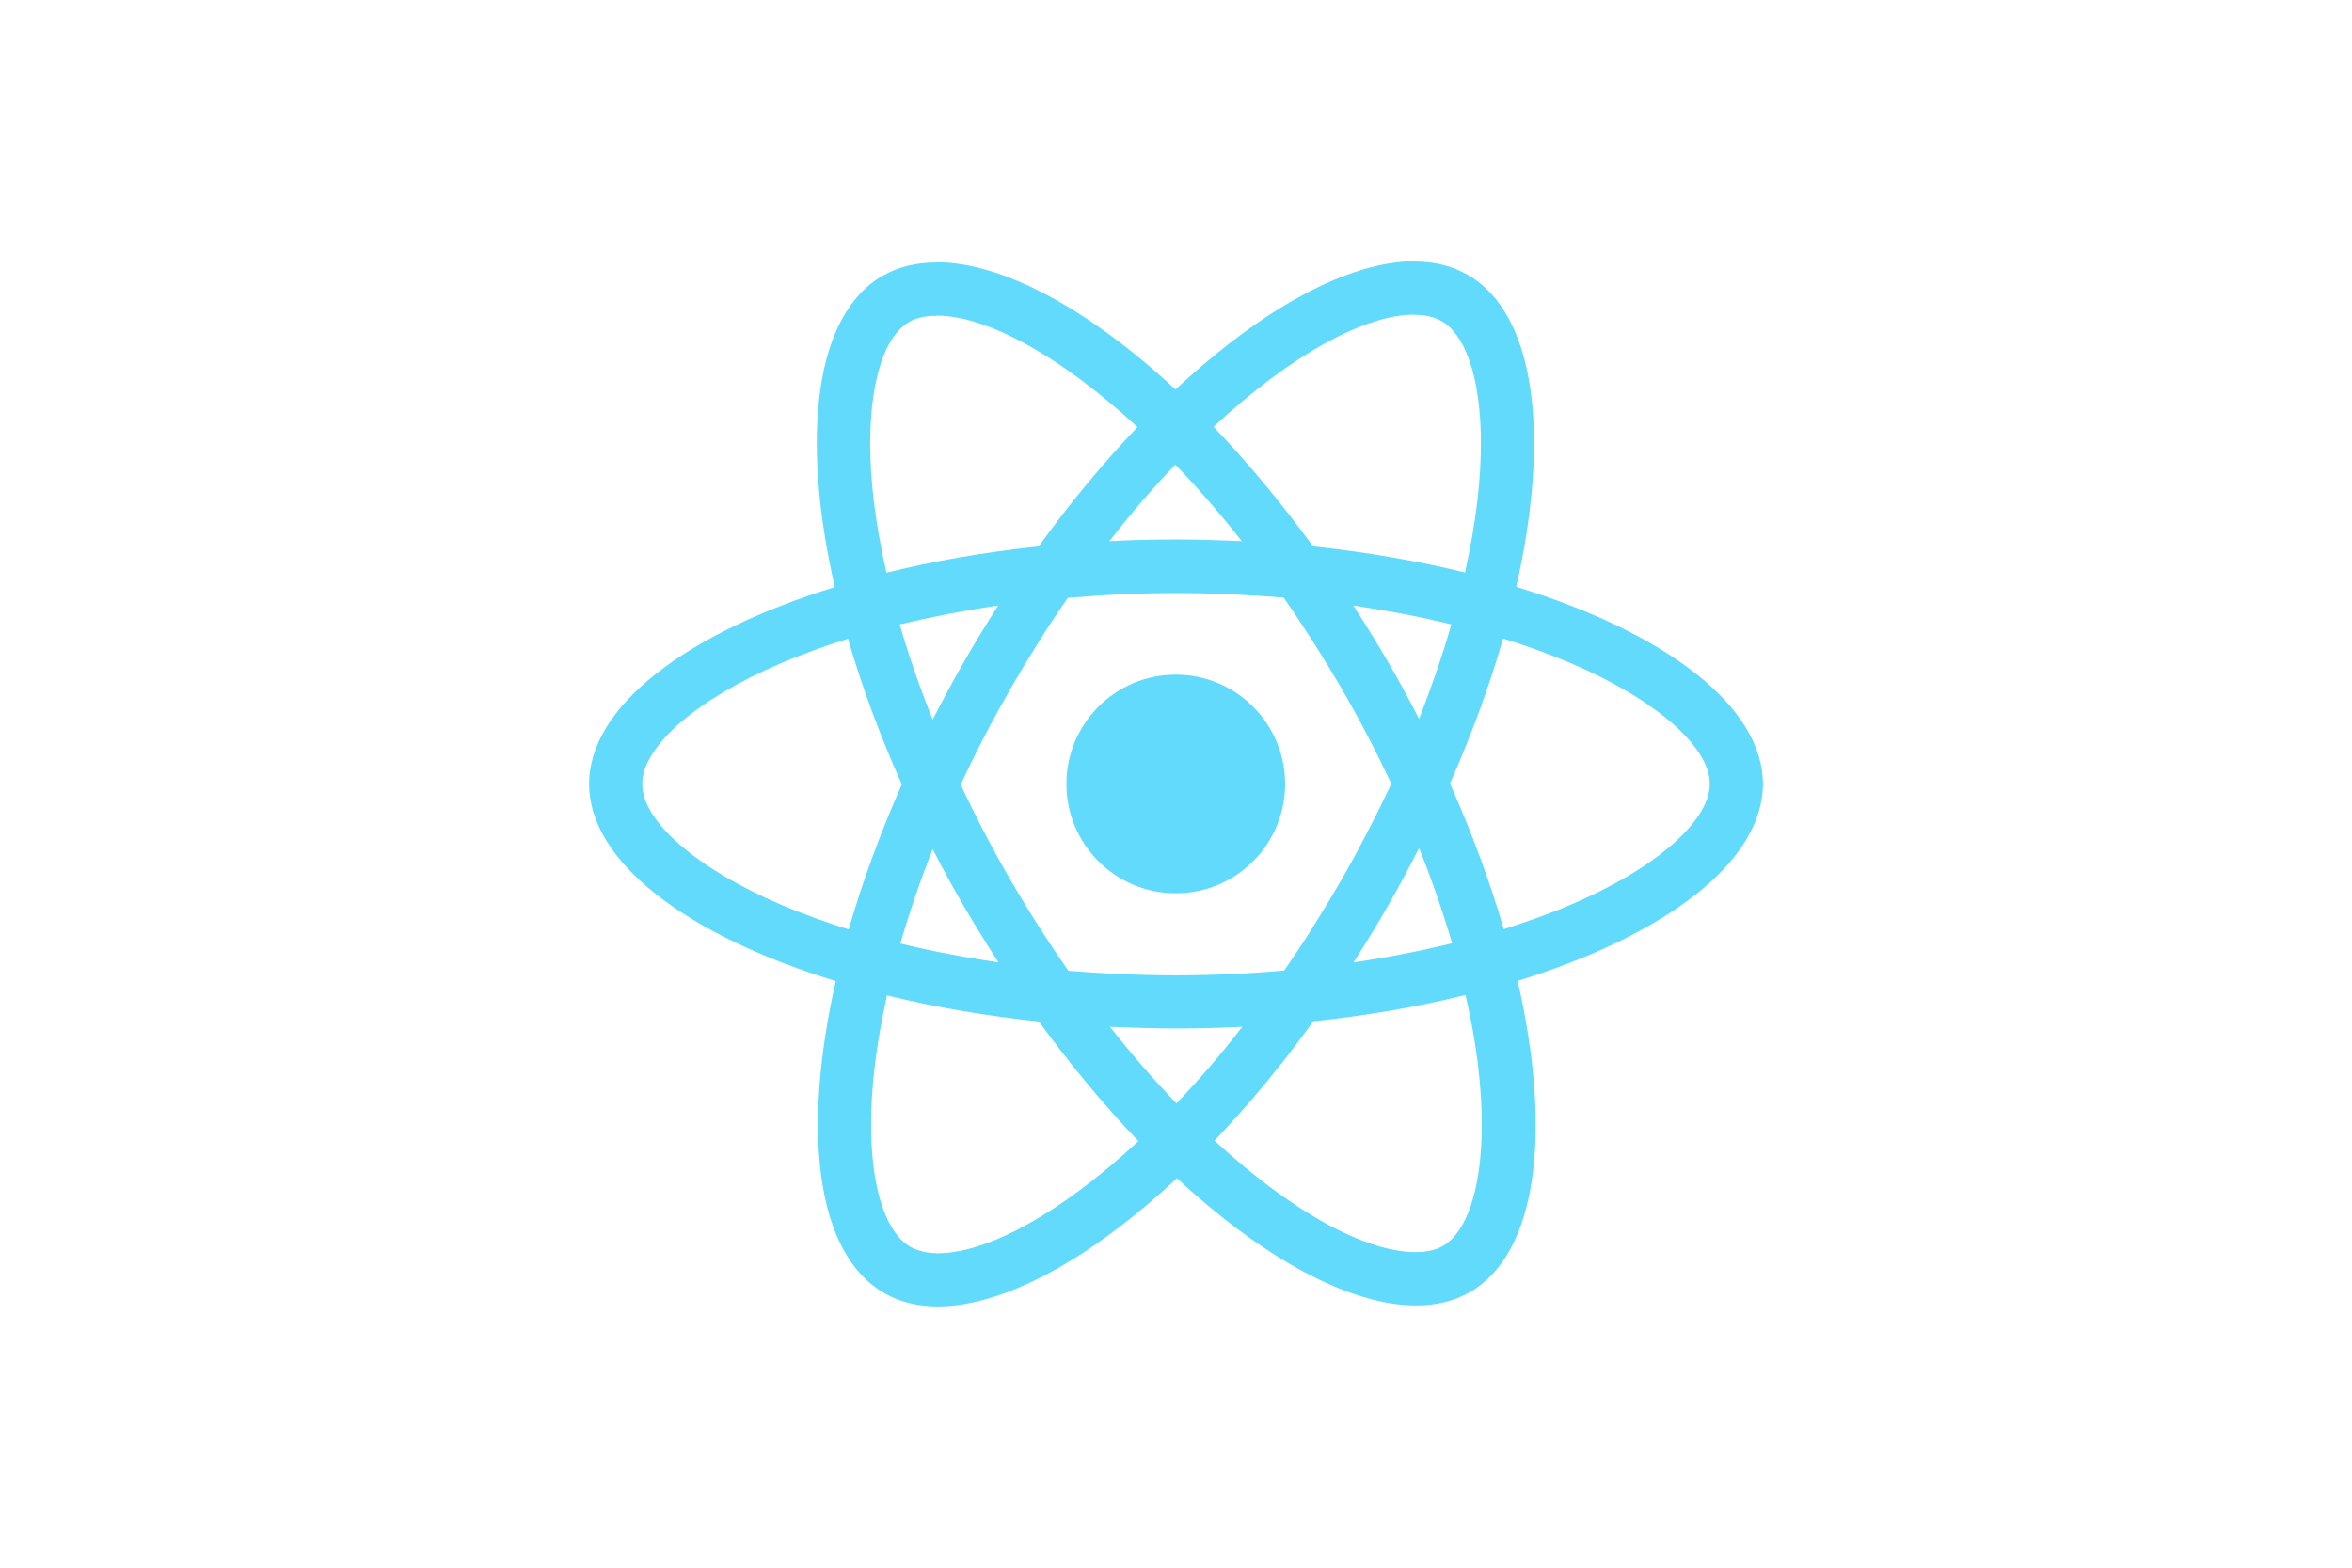
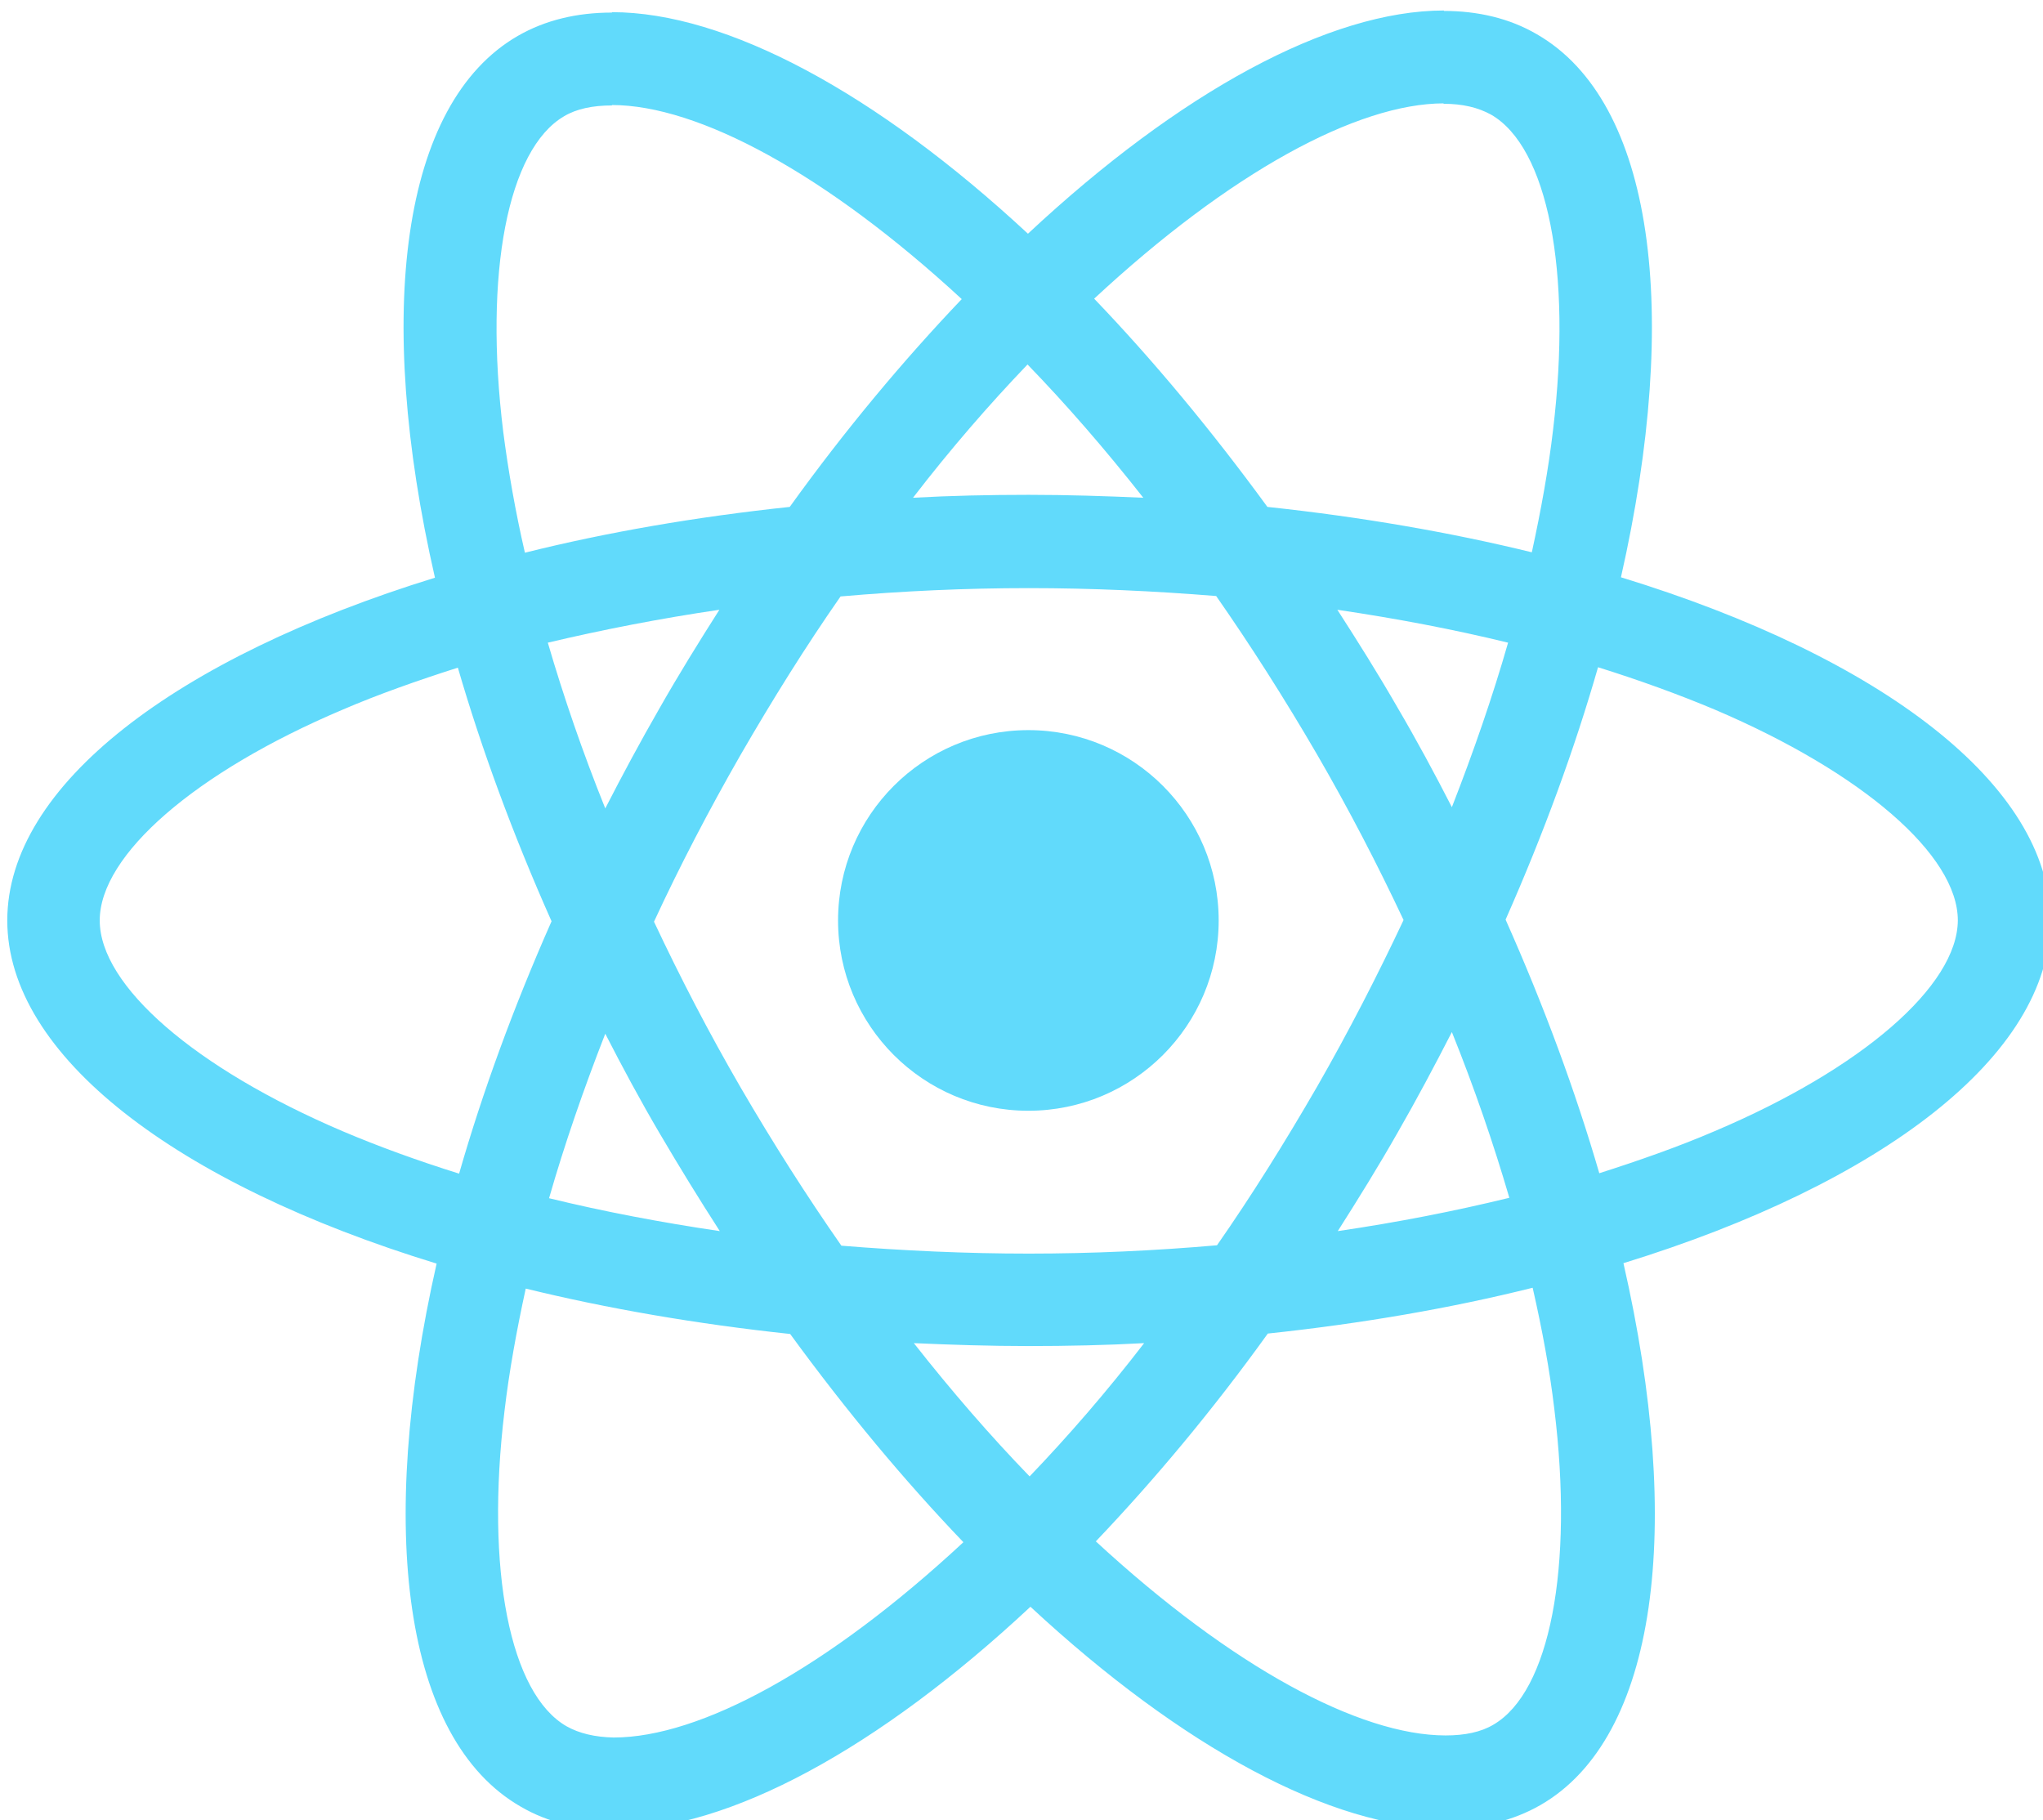
- <svg xmlns="http://www.w3.org/2000/svg" height="800" width="1200" viewBox="-73.59 -109.225 637.78 655.35">
-   <g transform="translate(-175.7 -78)" fill="#61DAFB">
-     <path d="M666.3 296.5c0-32.5-40.7-63.3-103.1-82.4 14.4-63.6 8-114.2-20.2-130.4-6.5-3.8-14.1-5.6-22.4-5.6v22.3c4.6 0 8.3.9 11.4 2.6 13.6 7.8 19.5 37.5 14.9 75.7-1.1 9.4-2.9 19.3-5.1 29.4-19.6-4.8-41-8.5-63.5-10.9-13.5-18.5-27.5-35.3-41.6-50 32.6-30.3 63.2-46.9 84-46.9V78c-27.5 0-63.5 19.6-99.9 53.6-36.4-33.8-72.4-53.2-99.9-53.2v22.3c20.7 0 51.4 16.5 84 46.6-14 14.7-28 31.4-41.3 49.9-22.6 2.4-44 6.1-63.6 11-2.3-10-4-19.7-5.2-29-4.7-38.2 1.1-67.9 14.6-75.8 3-1.8 6.9-2.6 11.5-2.6V78.5c-8.4 0-16 1.8-22.6 5.6-28.1 16.2-34.4 66.7-19.9 130.1-62.2 19.2-102.7 49.9-102.7 82.3 0 32.5 40.7 63.3 103.1 82.4-14.4 63.6-8 114.2 20.2 130.4 6.5 3.8 14.1 5.6 22.5 5.6 27.5 0 63.5-19.6 99.9-53.6 36.4 33.8 72.4 53.2 99.9 53.2 8.4 0 16-1.8 22.6-5.6 28.1-16.2 34.4-66.7 19.9-130.1 62-19.1 102.5-49.9 102.5-82.3zm-130.2-66.7c-3.7 12.9-8.3 26.2-13.5 39.5-4.1-8-8.4-16-13.1-24-4.6-8-9.5-15.8-14.4-23.4 14.2 2.1 27.9 4.7 41 7.9zm-45.8 106.5c-7.8 13.5-15.8 26.3-24.1 38.2-14.9 1.3-30 2-45.2 2-15.1 0-30.2-.7-45-1.9-8.3-11.9-16.4-24.6-24.2-38-7.6-13.1-14.5-26.4-20.8-39.8 6.2-13.4 13.2-26.8 20.7-39.9 7.8-13.5 15.8-26.3 24.1-38.2 14.9-1.3 30-2 45.2-2 15.1 0 30.2.7 45 1.9 8.3 11.9 16.4 24.6 24.2 38 7.6 13.1 14.5 26.4 20.8 39.8-6.3 13.4-13.2 26.8-20.7 39.9zm32.3-13c5.4 13.4 10 26.8 13.8 39.8-13.1 3.2-26.9 5.9-41.2 8 4.9-7.7 9.8-15.6 14.4-23.7 4.6-8 8.9-16.1 13-24.1zM421.2 430c-9.3-9.6-18.6-20.3-27.8-32 9 .4 18.2.7 27.5.7 9.4 0 18.7-.2 27.8-.7-9 11.7-18.3 22.4-27.5 32zm-74.4-58.9c-14.2-2.1-27.9-4.7-41-7.9 3.7-12.9 8.3-26.2 13.5-39.5 4.1 8 8.4 16 13.1 24 4.7 8 9.5 15.8 14.4 23.4zM420.7 163c9.3 9.6 18.6 20.3 27.8 32-9-.4-18.2-.7-27.5-.7-9.4 0-18.7.2-27.8.7 9-11.7 18.3-22.4 27.5-32zm-74 58.9c-4.9 7.7-9.8 15.6-14.4 23.7-4.6 8-8.9 16-13 24-5.4-13.4-10-26.8-13.8-39.8 13.1-3.1 26.9-5.8 41.2-7.9zm-90.5 125.2c-35.4-15.1-58.3-34.9-58.3-50.6 0-15.7 22.9-35.6 58.3-50.6 8.6-3.7 18-7 27.7-10.1 5.7 19.6 13.2 40 22.5 60.9-9.2 20.8-16.6 41.1-22.2 60.6-9.9-3.1-19.3-6.5-28-10.2zM310 490c-13.6-7.8-19.5-37.5-14.9-75.7 1.1-9.4 2.9-19.3 5.1-29.4 19.6 4.8 41 8.5 63.5 10.9 13.5 18.5 27.5 35.3 41.6 50-32.6 30.3-63.2 46.9-84 46.9-4.5-.1-8.3-1-11.3-2.7zm237.2-76.2c4.7 38.2-1.1 67.9-14.6 75.8-3 1.8-6.9 2.6-11.5 2.6-20.7 0-51.4-16.5-84-46.6 14-14.7 28-31.4 41.3-49.9 22.6-2.4 44-6.1 63.6-11 2.3 10.1 4.1 19.8 5.2 29.1zm38.5-66.7c-8.6 3.7-18 7-27.7 10.1-5.7-19.6-13.2-40-22.5-60.9 9.2-20.8 16.6-41.1 22.2-60.6 9.9 3.1 19.3 6.5 28.1 10.2 35.4 15.1 58.3 34.9 58.3 50.6-.1 15.7-23 35.6-58.4 50.6z" />
-     <circle r="45.7" cy="296.5" cx="420.9" />
+ <svg xmlns="http://www.w3.org/2000/svg" height="533.333" width="598.886" viewBox="-73.59 -109.225 318.298 436.9" version="1.1" id="svg229">
+   <defs id="defs233" />
+   <g transform="translate(-333.6923,-184.7044)" fill="#61dafb" id="g227">
+     <path d="m 666.3,296.5 c 0,-32.5 -40.7,-63.3 -103.1,-82.4 14.4,-63.6 8,-114.2 -20.2,-130.4 -6.5,-3.8 -14.1,-5.6 -22.4,-5.6 v 22.3 c 4.6,0 8.3,0.9 11.4,2.6 13.6,7.8 19.5,37.5 14.9,75.7 -1.1,9.4 -2.9,19.3 -5.1,29.4 -19.6,-4.8 -41,-8.5 -63.5,-10.9 -13.5,-18.5 -27.5,-35.3 -41.6,-50 32.6,-30.3 63.2,-46.9 84,-46.9 V 78 C 493.2,78 457.2,97.6 420.8,131.6 384.4,97.8 348.4,78.4 320.9,78.4 v 22.3 c 20.7,0 51.4,16.5 84,46.6 -14,14.7 -28,31.4 -41.3,49.9 -22.6,2.4 -44,6.1 -63.6,11 -2.3,-10 -4,-19.7 -5.2,-29 -4.7,-38.2 1.1,-67.9 14.6,-75.8 3,-1.8 6.9,-2.6 11.5,-2.6 V 78.5 c -8.4,0 -16,1.8 -22.6,5.6 -28.1,16.2 -34.4,66.7 -19.9,130.1 -62.2,19.2 -102.7,49.9 -102.7,82.3 0,32.5 40.7,63.3 103.1,82.4 -14.4,63.6 -8,114.2 20.2,130.4 6.5,3.8 14.1,5.6 22.5,5.6 27.5,0 63.5,-19.6 99.9,-53.6 36.4,33.8 72.4,53.2 99.9,53.2 8.4,0 16,-1.8 22.6,-5.6 28.1,-16.2 34.4,-66.7 19.9,-130.1 62,-19.1 102.5,-49.9 102.5,-82.3 z M 536.1,229.8 c -3.7,12.9 -8.3,26.2 -13.5,39.5 -4.1,-8 -8.4,-16 -13.1,-24 -4.6,-8 -9.5,-15.8 -14.4,-23.4 14.2,2.1 27.9,4.7 41,7.9 z m -45.8,106.5 c -7.8,13.5 -15.8,26.3 -24.1,38.2 -14.9,1.3 -30,2 -45.2,2 -15.1,0 -30.2,-0.7 -45,-1.9 -8.3,-11.9 -16.4,-24.6 -24.2,-38 -7.6,-13.1 -14.5,-26.4 -20.8,-39.8 6.2,-13.4 13.2,-26.8 20.7,-39.9 7.8,-13.5 15.8,-26.3 24.1,-38.2 14.9,-1.3 30,-2 45.2,-2 15.1,0 30.2,0.7 45,1.9 8.3,11.9 16.4,24.6 24.2,38 7.6,13.1 14.5,26.4 20.8,39.8 -6.3,13.4 -13.2,26.8 -20.7,39.9 z m 32.3,-13 c 5.4,13.4 10,26.8 13.8,39.8 -13.1,3.2 -26.9,5.9 -41.2,8 4.9,-7.7 9.8,-15.6 14.4,-23.7 4.6,-8 8.9,-16.1 13,-24.1 z M 421.2,430 c -9.3,-9.6 -18.6,-20.3 -27.8,-32 9,0.4 18.2,0.7 27.5,0.7 9.4,0 18.7,-0.2 27.8,-0.7 -9,11.7 -18.3,22.4 -27.5,32 z m -74.4,-58.9 c -14.2,-2.1 -27.9,-4.7 -41,-7.9 3.7,-12.9 8.3,-26.2 13.5,-39.5 4.1,8 8.4,16 13.1,24 4.7,8 9.5,15.8 14.4,23.4 z M 420.7,163 c 9.3,9.6 18.6,20.3 27.8,32 -9,-0.4 -18.2,-0.7 -27.5,-0.7 -9.4,0 -18.7,0.2 -27.8,0.7 9,-11.7 18.3,-22.4 27.5,-32 z m -74,58.9 c -4.9,7.7 -9.8,15.6 -14.4,23.7 -4.6,8 -8.9,16 -13,24 -5.4,-13.4 -10,-26.8 -13.8,-39.8 13.1,-3.1 26.9,-5.8 41.2,-7.9 z m -90.5,125.2 c -35.4,-15.1 -58.3,-34.9 -58.3,-50.6 0,-15.7 22.9,-35.6 58.3,-50.6 8.6,-3.7 18,-7 27.7,-10.1 5.7,19.6 13.2,40 22.5,60.9 -9.2,20.8 -16.6,41.1 -22.2,60.6 -9.9,-3.1 -19.3,-6.5 -28,-10.2 z M 310,490 c -13.6,-7.8 -19.5,-37.5 -14.9,-75.7 1.1,-9.4 2.9,-19.3 5.1,-29.4 19.6,4.8 41,8.5 63.5,10.9 13.5,18.5 27.5,35.3 41.6,50 -32.6,30.3 -63.2,46.9 -84,46.9 -4.5,-0.1 -8.3,-1 -11.3,-2.7 z m 237.2,-76.2 c 4.7,38.2 -1.1,67.9 -14.6,75.8 -3,1.8 -6.9,2.6 -11.5,2.6 -20.7,0 -51.4,-16.5 -84,-46.6 14,-14.7 28,-31.4 41.3,-49.9 22.6,-2.4 44,-6.1 63.6,-11 2.3,10.1 4.1,19.8 5.2,29.1 z m 38.5,-66.7 c -8.6,3.7 -18,7 -27.7,10.1 -5.7,-19.6 -13.2,-40 -22.5,-60.9 9.2,-20.8 16.6,-41.1 22.2,-60.6 9.9,3.1 19.3,6.5 28.1,10.2 35.4,15.1 58.3,34.9 58.3,50.6 -0.1,15.7 -23,35.6 -58.4,50.6 z" id="path223" />
+     <circle r="45.7" cy="296.5" cx="420.9" id="circle225" />
  </g>
</svg>
